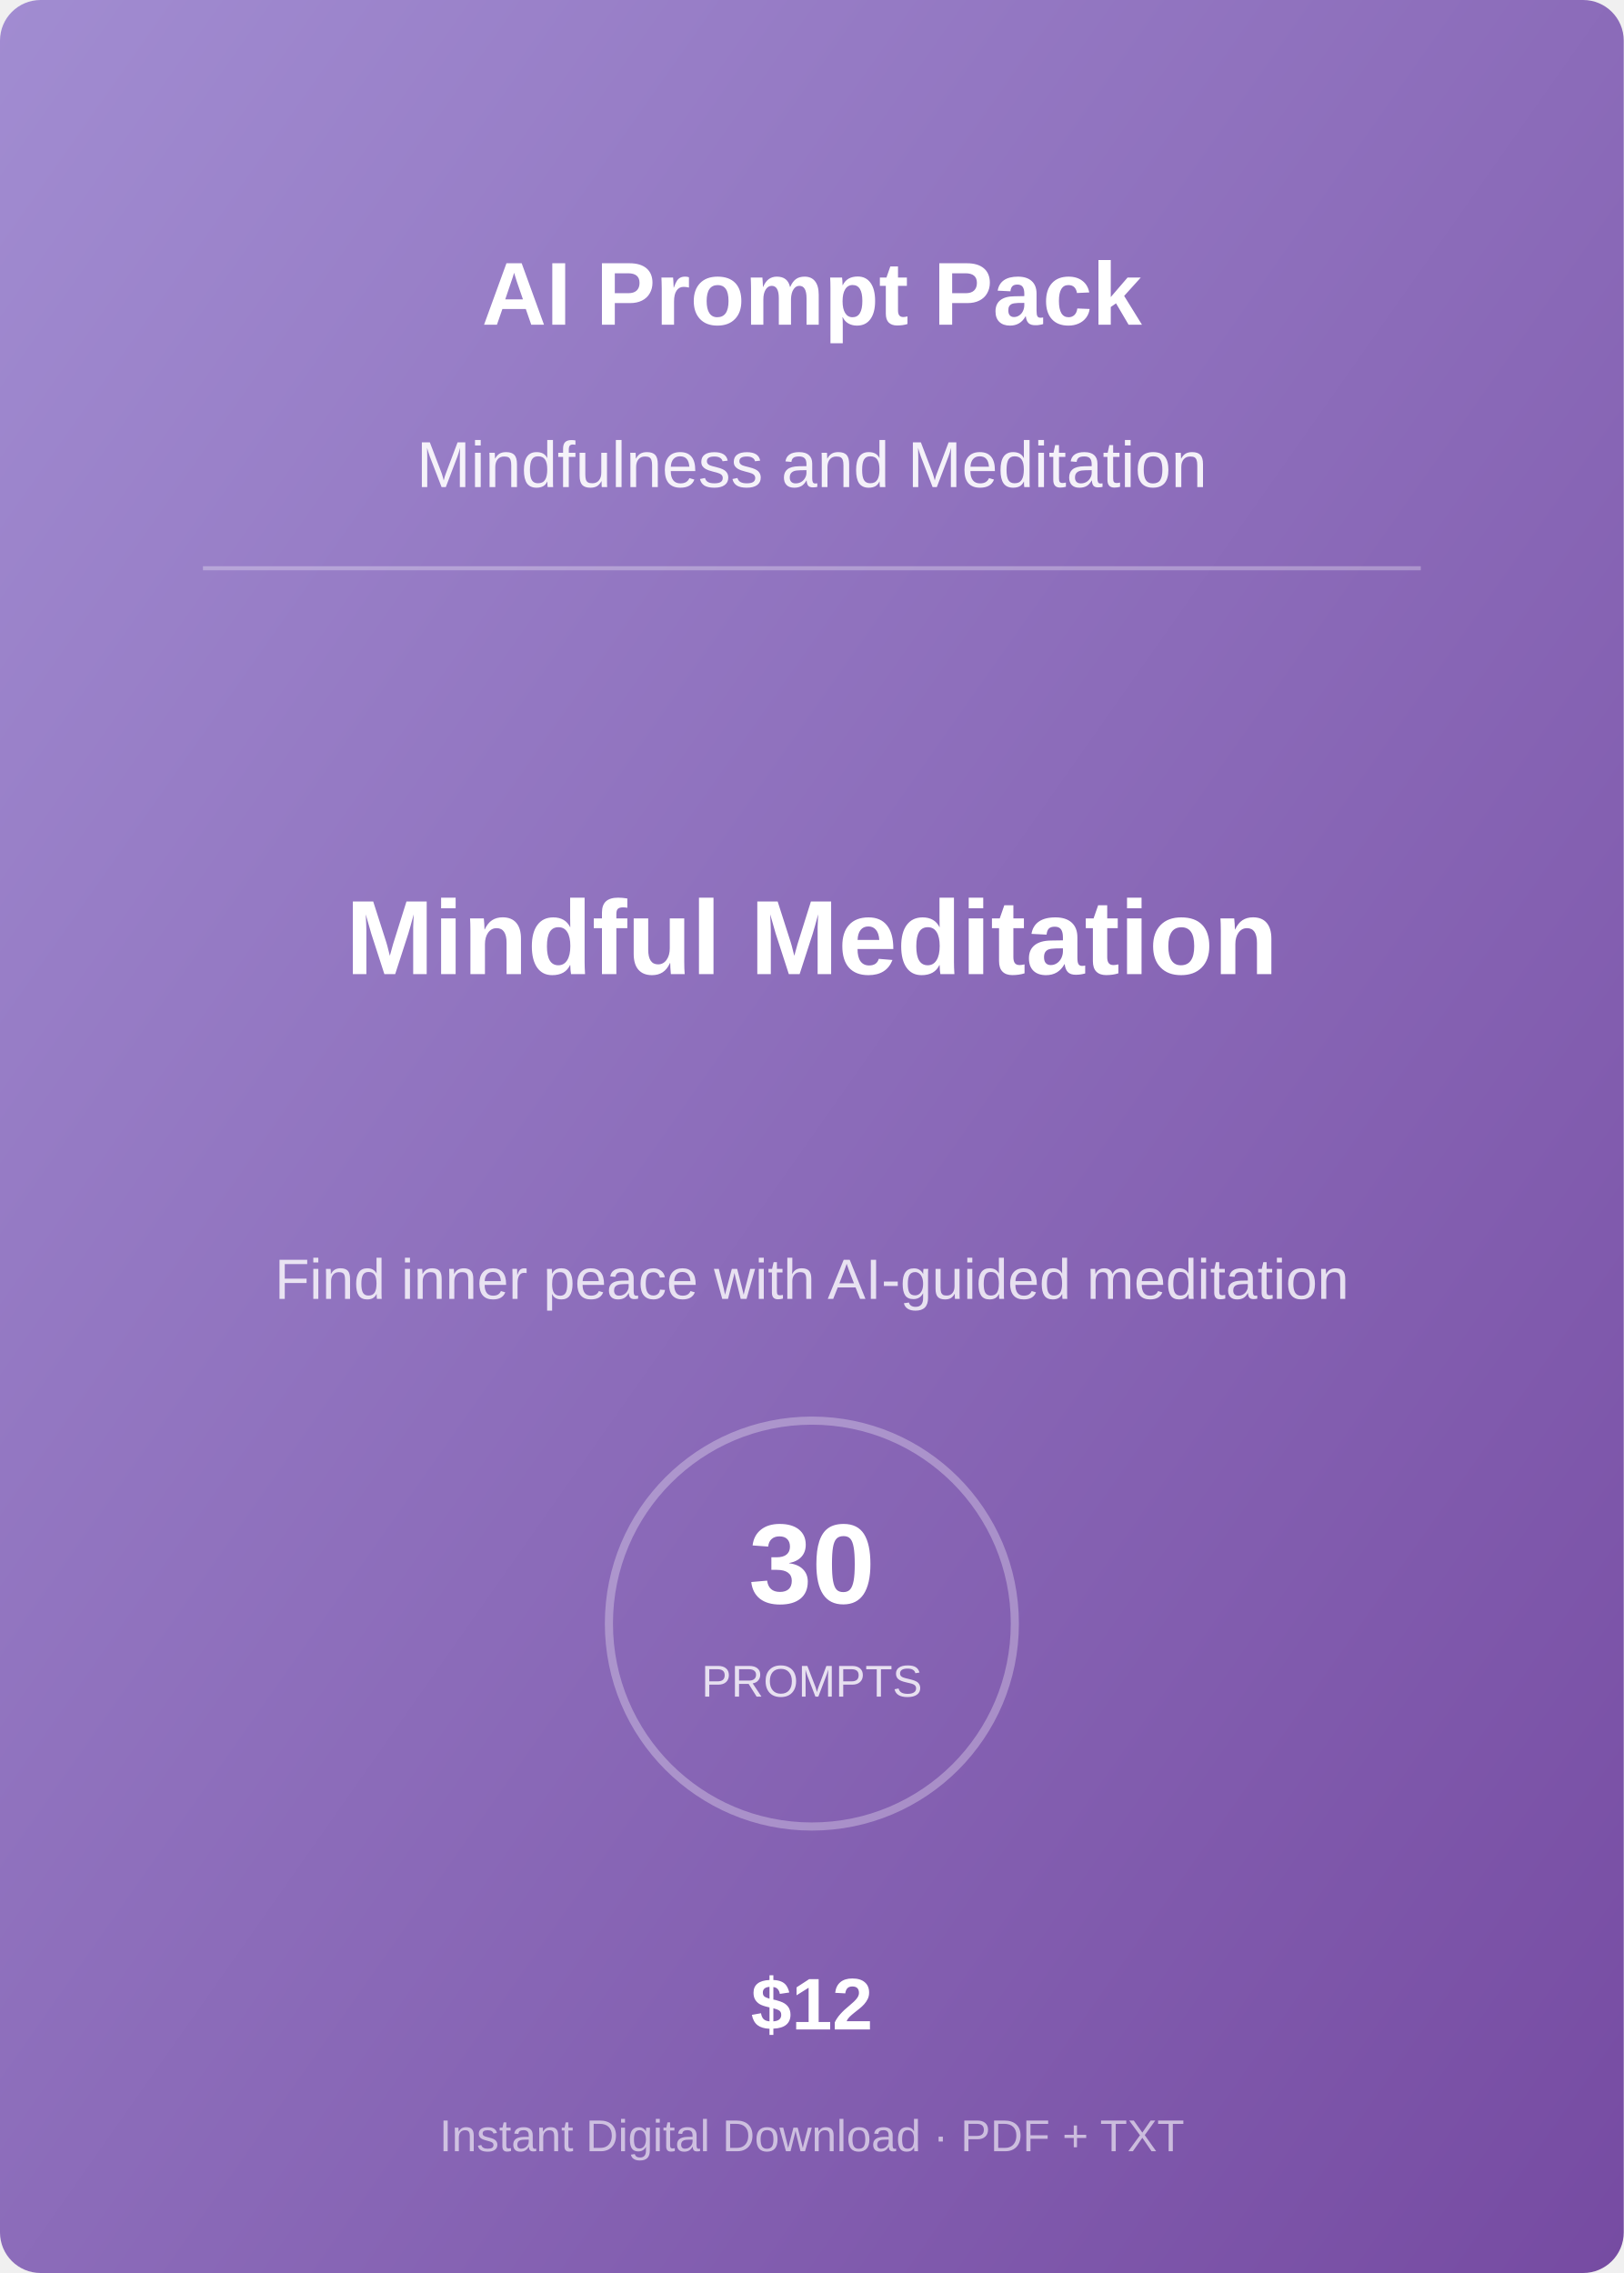
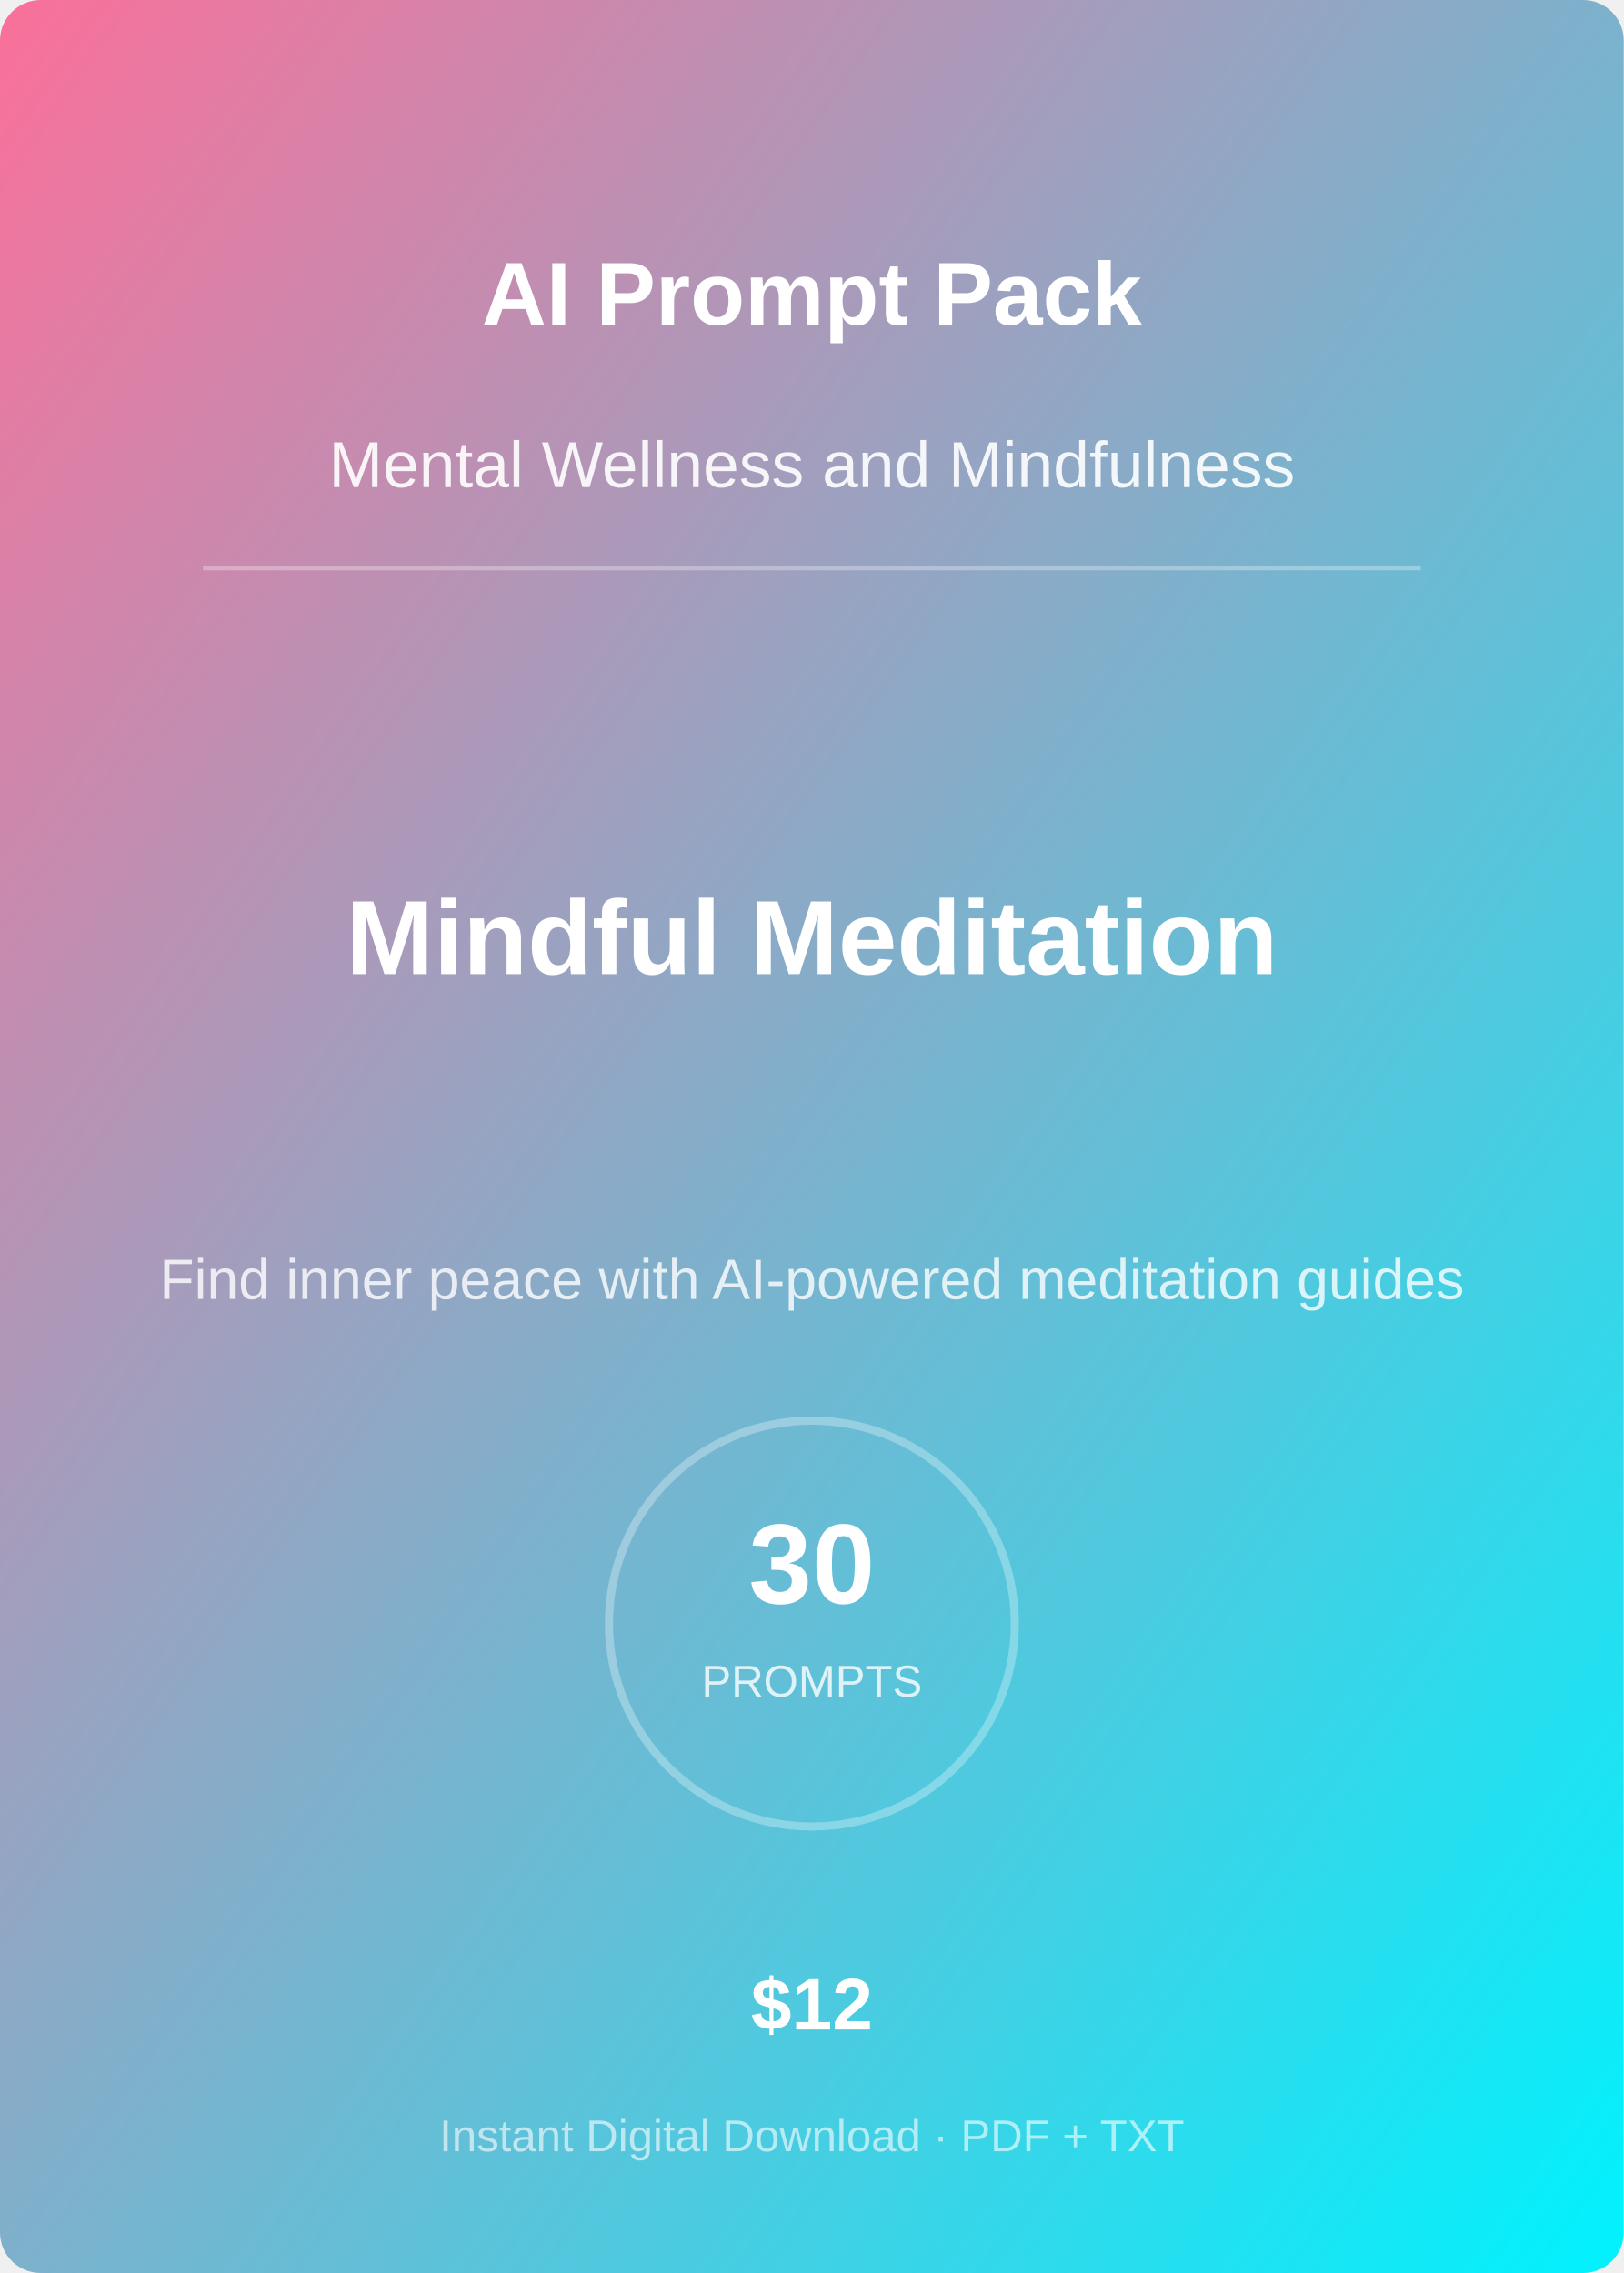
<svg xmlns="http://www.w3.org/2000/svg" viewBox="0 0 400 560">
  <defs>
    <linearGradient id="bg" x1="0%" y1="0%" x2="100%" y2="100%">
-       <stop offset="0%" style="stop-color:#a18cd1" />
-       <stop offset="100%" style="stop-color:#764ba2" />
+       <stop offset="0%" style="stop-color:#fa709a" />
+       <stop offset="100%" style="stop-color:#00f2fe" />
    </linearGradient>
  </defs>
  <rect width="400" height="560" fill="url(#bg)" rx="10" />
  <text x="200" y="80" text-anchor="middle" font-family="Arial,sans-serif" font-size="22" font-weight="bold" fill="#fff">AI Prompt Pack</text>
-   <text x="200" y="120" text-anchor="middle" font-family="Arial,sans-serif" font-size="16" fill="#fff" opacity="0.9">Mindfulness and Meditation</text>
+   <text x="200" y="120" text-anchor="middle" font-family="Arial,sans-serif" font-size="16" fill="#fff" opacity="0.9">Mental Wellness and Mindfulness</text>
  <line x1="50" y1="140" x2="350" y2="140" stroke="#fff" stroke-width="1" opacity="0.3" />
  <text x="200" y="240" text-anchor="middle" font-family="Arial,sans-serif" font-size="26" font-weight="bold" fill="#fff">Mindful Meditation</text>
-   <text x="200" y="320" text-anchor="middle" font-family="Arial,sans-serif" font-size="14" fill="#fff" opacity="0.8">Find inner peace with AI-guided meditation</text>
+   <text x="200" y="320" text-anchor="middle" font-family="Arial,sans-serif" font-size="14" fill="#fff" opacity="0.8">Find inner peace with AI-powered meditation guides</text>
  <circle cx="200" cy="400" r="50" fill="none" stroke="#fff" stroke-width="2" opacity="0.3" />
  <text x="200" y="395" text-anchor="middle" font-family="Arial,sans-serif" font-size="28" font-weight="bold" fill="#fff">30</text>
  <text x="200" y="418" text-anchor="middle" font-family="Arial,sans-serif" font-size="11" fill="#fff" opacity="0.8">PROMPTS</text>
  <text x="200" y="500" text-anchor="middle" font-family="Arial,sans-serif" font-size="18" font-weight="bold" fill="#fff">$12</text>
  <text x="200" y="530" text-anchor="middle" font-family="Arial,sans-serif" font-size="11" fill="#fff" opacity="0.6">Instant Digital Download · PDF + TXT</text>
</svg>
